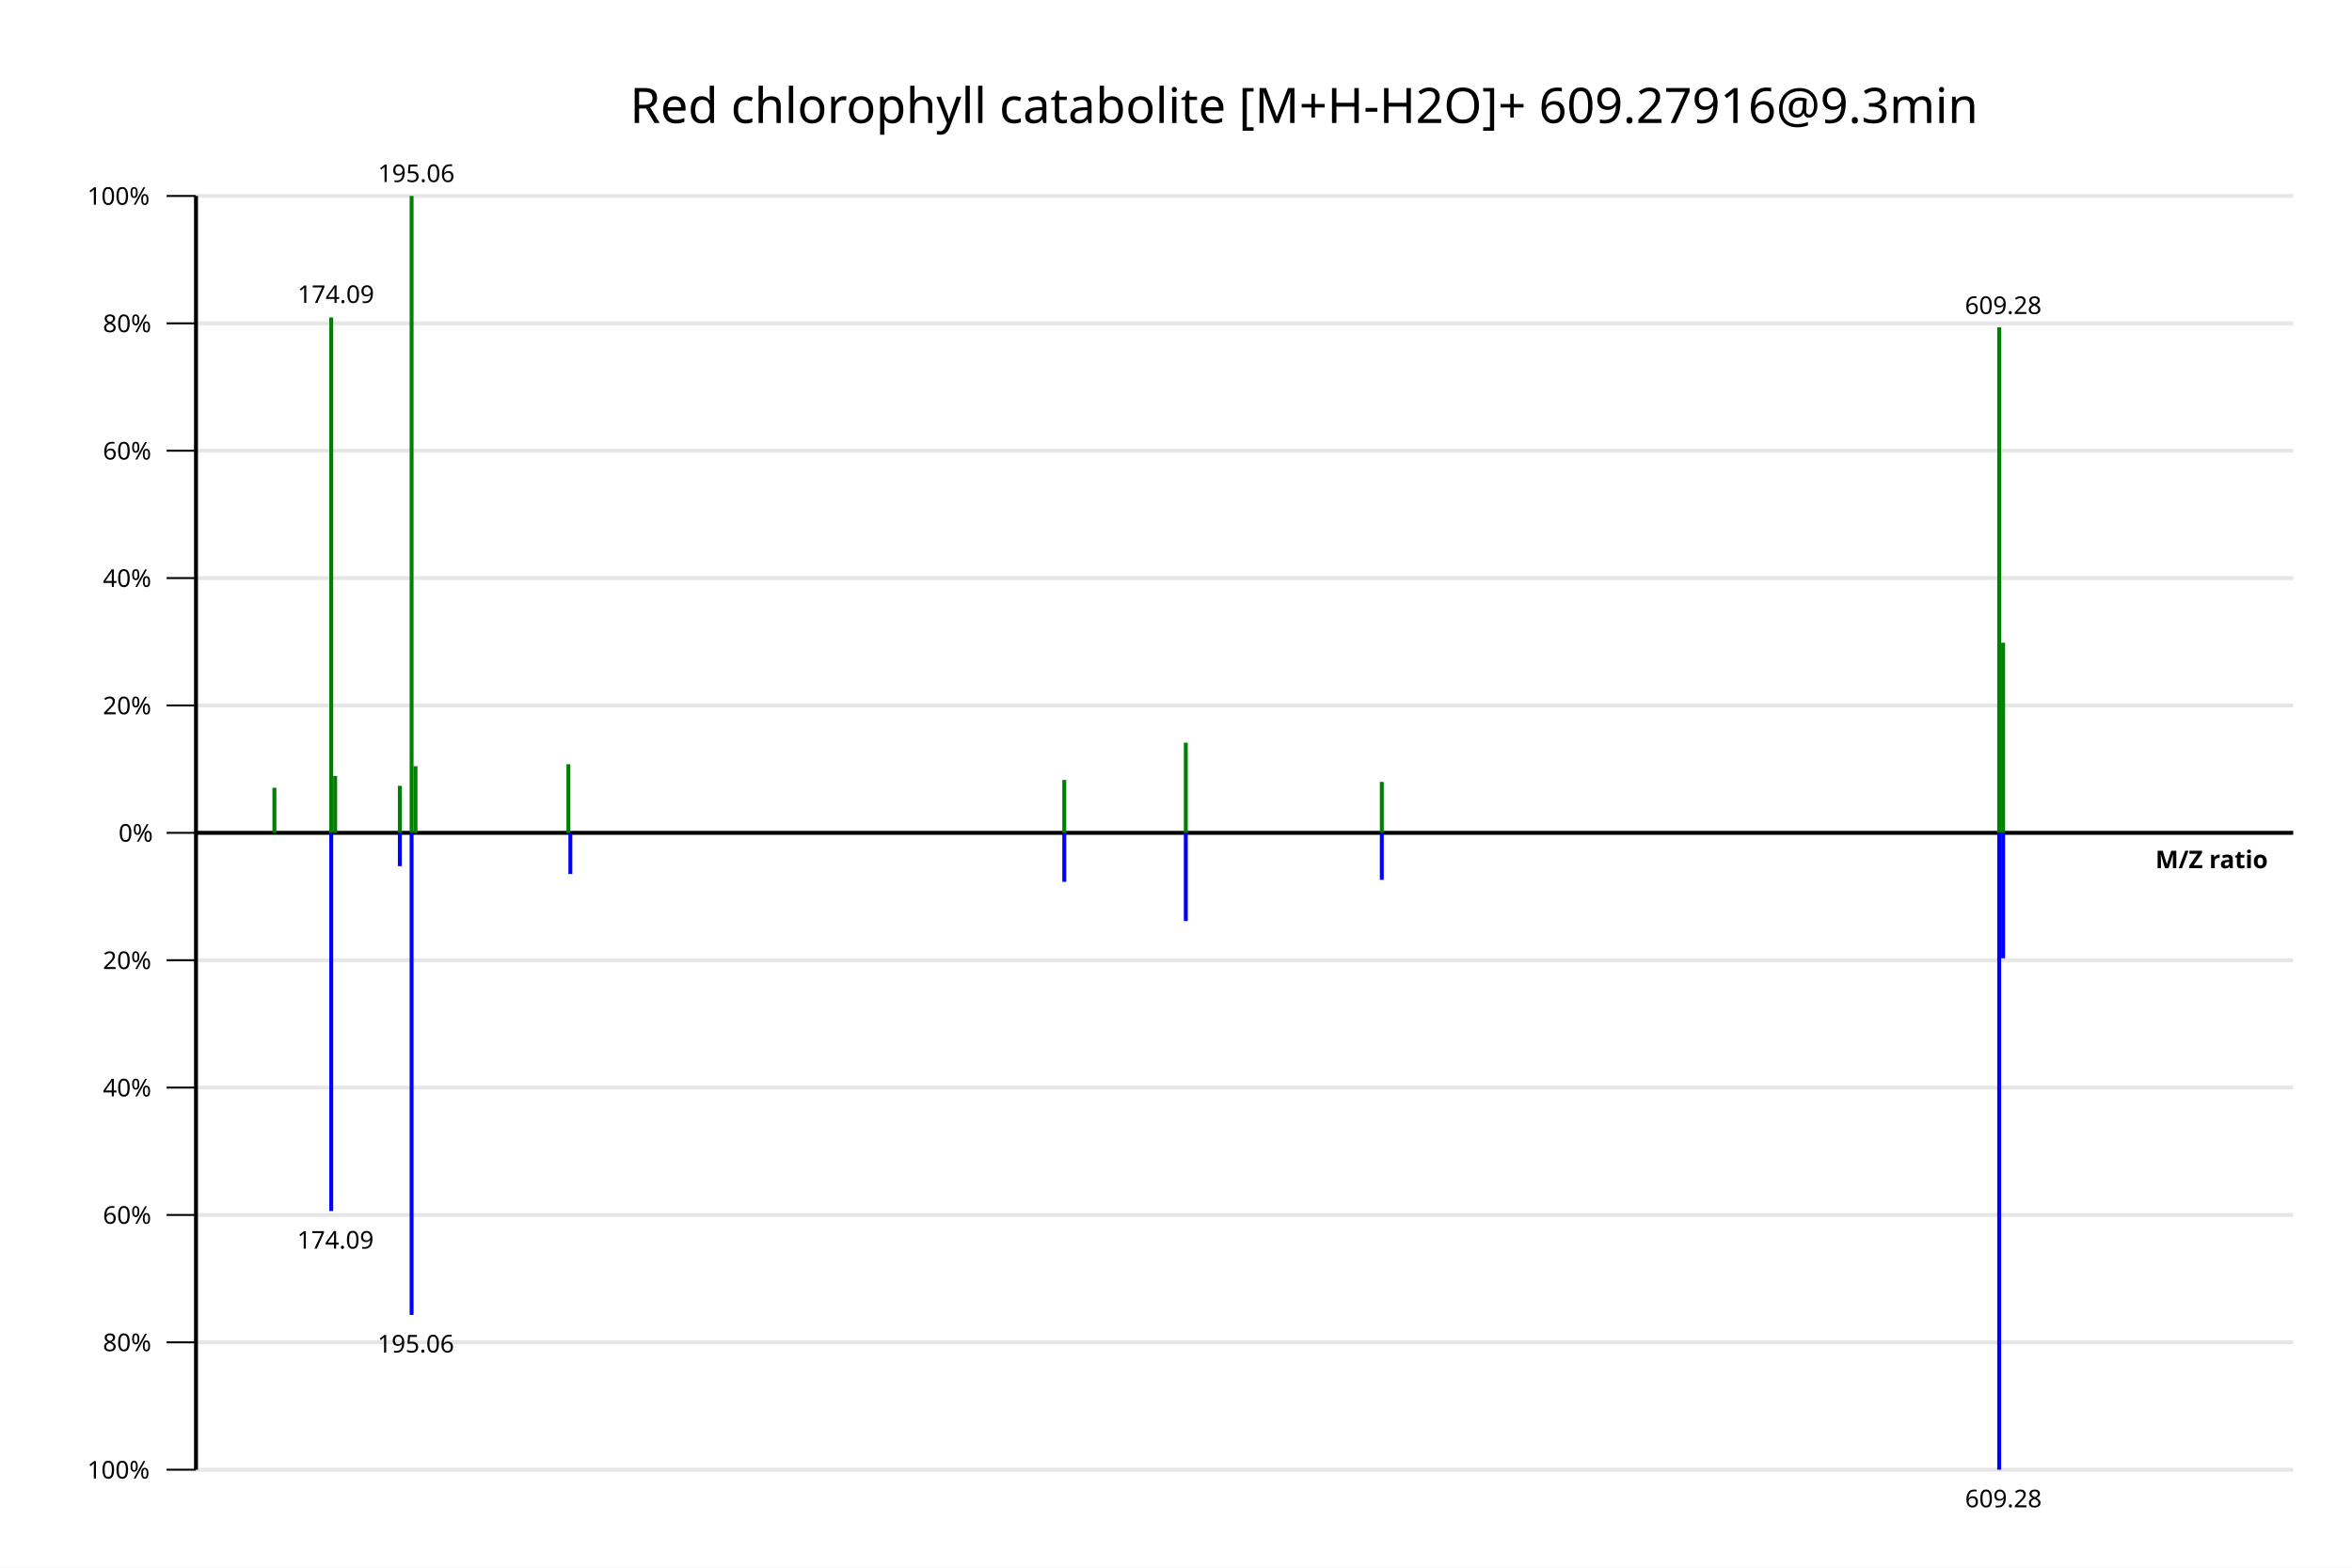
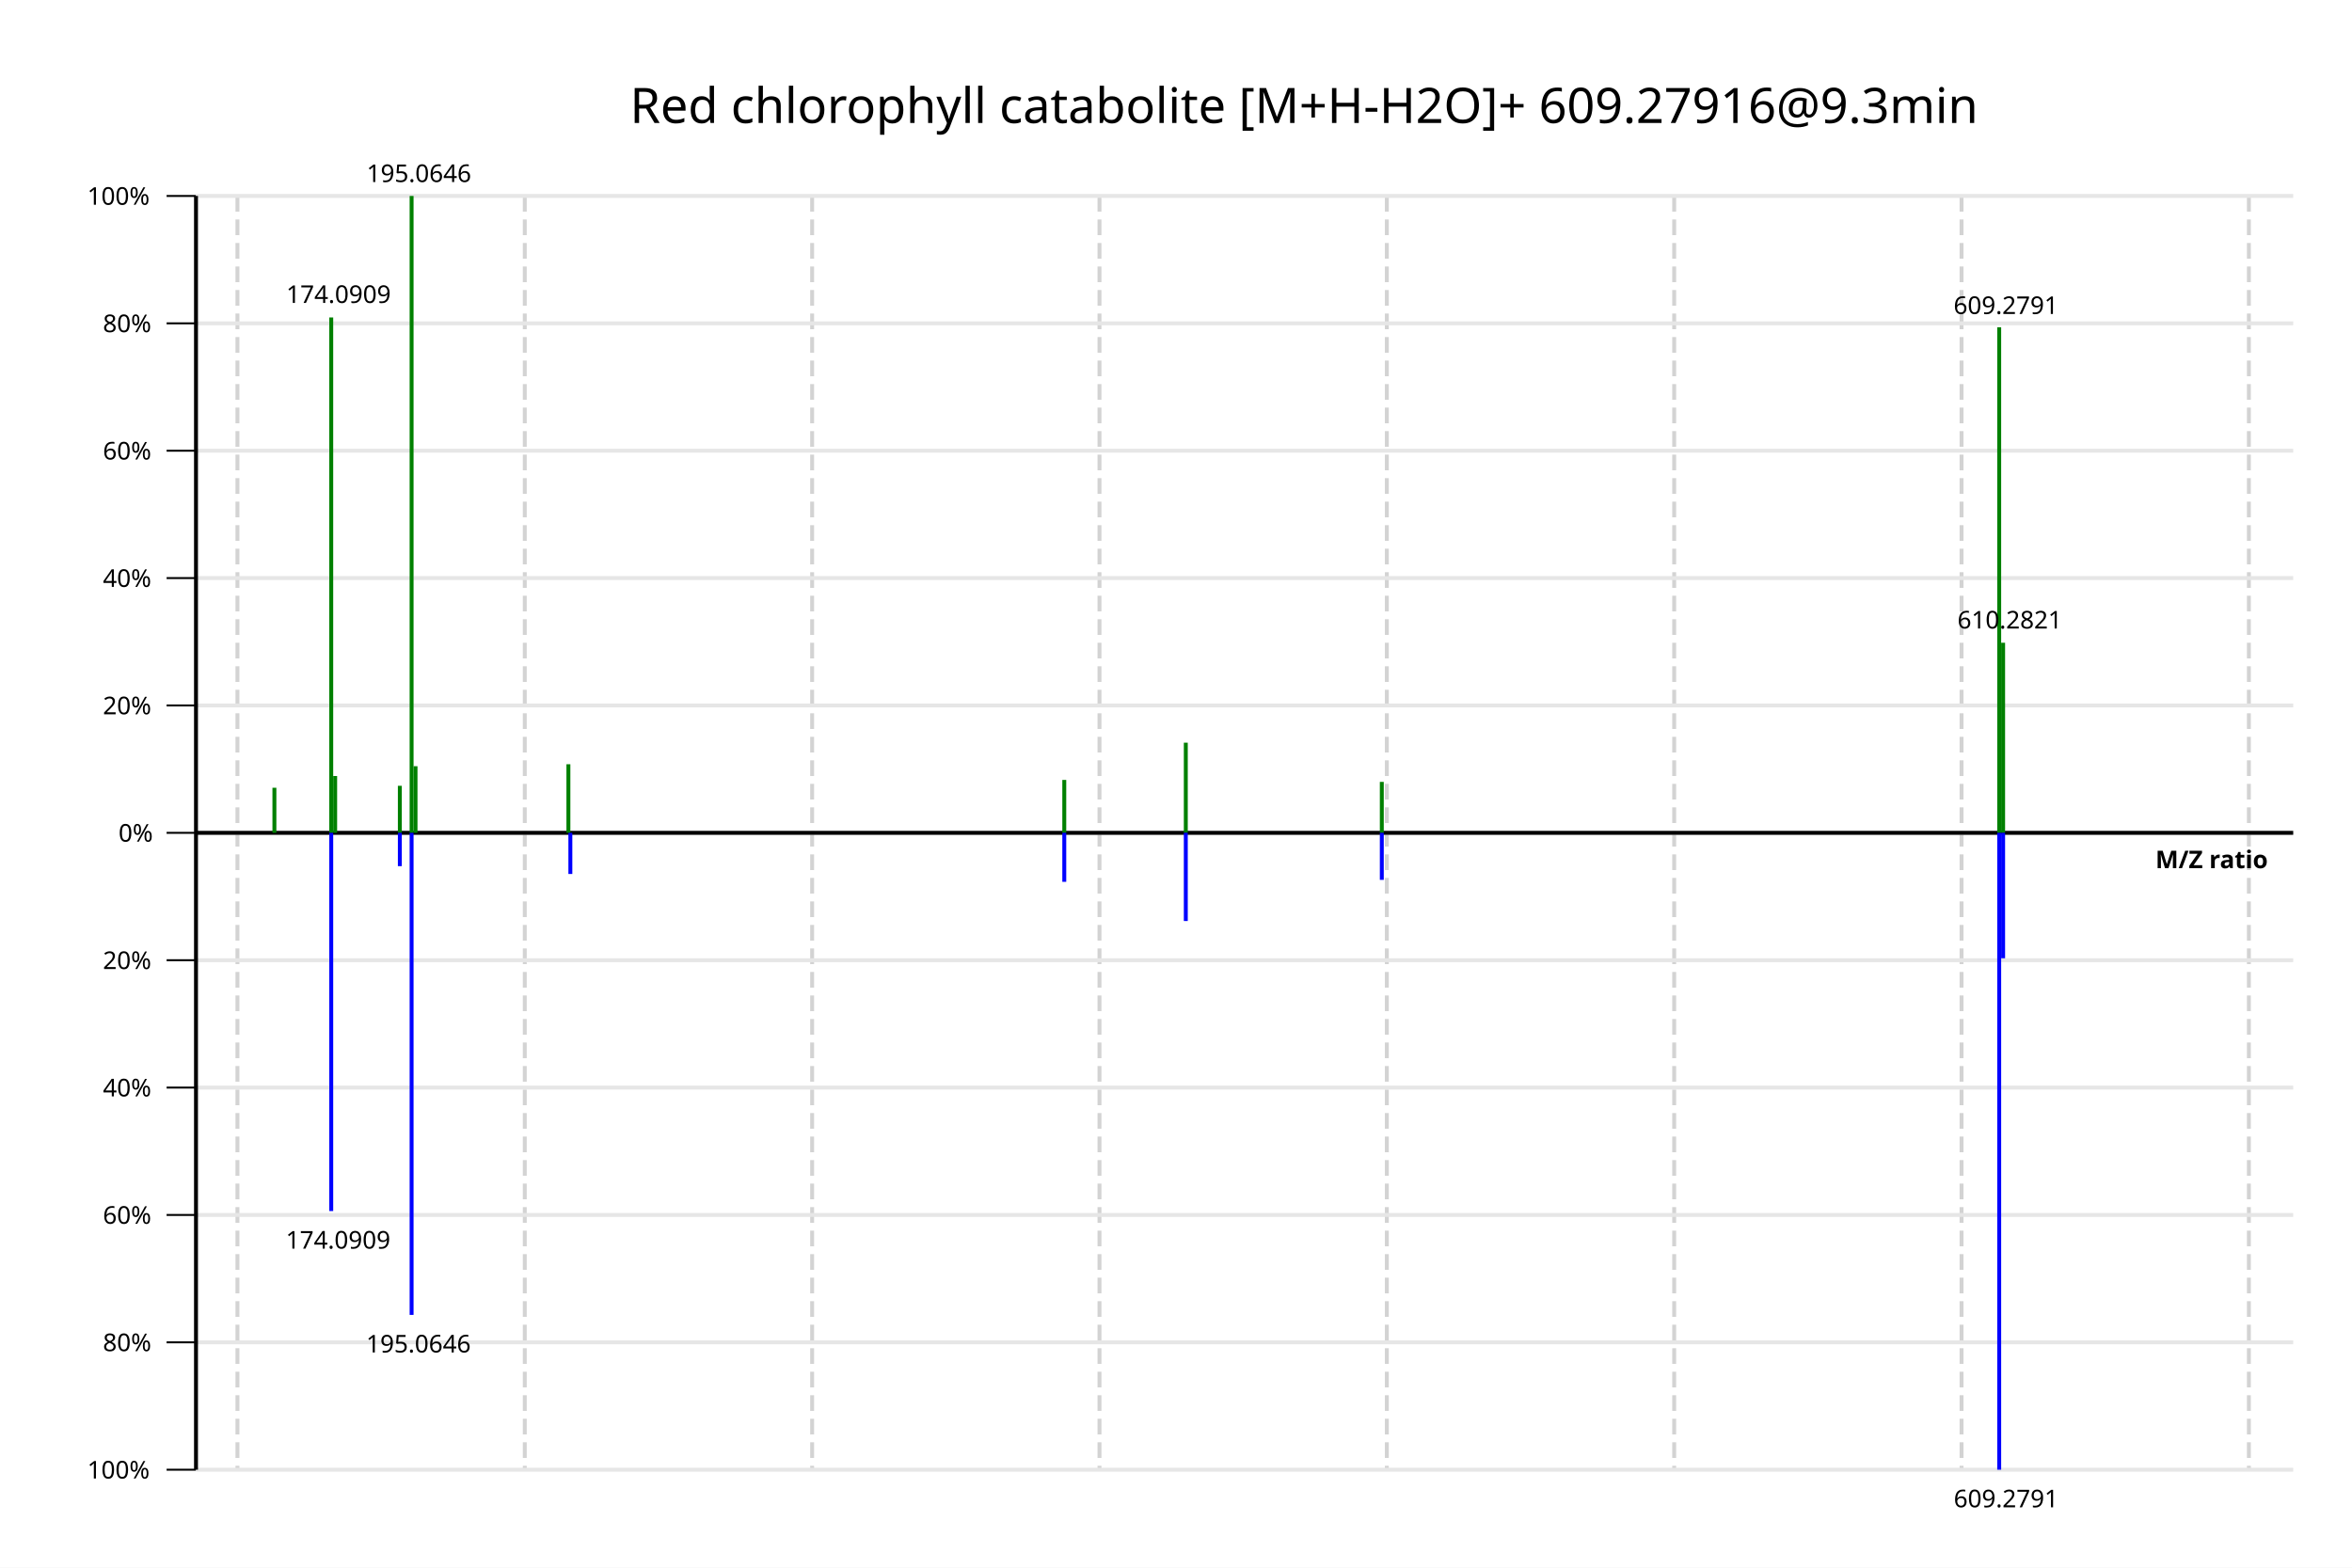
<svg xmlns="http://www.w3.org/2000/svg" preserveAspectRatio="xMaxYMax" width="1200" height="800" viewBox="0 0 1200 800">
  <rect x="0" y="0" width="1200" height="800" style="fill: #FFFFFF" />
+   <line x1="-25.464" x2="-25.464" y1="100" y2="750" style="stroke: #D3D3D3; stroke-width: 2; stroke-dash: dash;" stroke-dasharray="8 4" />
+   <line x1="121.143" x2="121.143" y1="100" y2="750" style="stroke: #D3D3D3; stroke-width: 2; stroke-dash: dash;" stroke-dasharray="8 4" />
+   <line x1="267.749" x2="267.749" y1="100" y2="750" style="stroke: #D3D3D3; stroke-width: 2; stroke-dash: dash;" stroke-dasharray="8 4" />
+   <line x1="414.356" x2="414.356" y1="100" y2="750" style="stroke: #D3D3D3; stroke-width: 2; stroke-dash: dash;" stroke-dasharray="8 4" />
+   <line x1="560.962" x2="560.962" y1="100" y2="750" style="stroke: #D3D3D3; stroke-width: 2; stroke-dash: dash;" stroke-dasharray="8 4" />
+   <line x1="707.569" x2="707.569" y1="100" y2="750" style="stroke: #D3D3D3; stroke-width: 2; stroke-dash: dash;" stroke-dasharray="8 4" />
+   <line x1="854.176" x2="854.176" y1="100" y2="750" style="stroke: #D3D3D3; stroke-width: 2; stroke-dash: dash;" stroke-dasharray="8 4" />
+   <line x1="1000.782" x2="1000.782" y1="100" y2="750" style="stroke: #D3D3D3; stroke-width: 2; stroke-dash: dash;" stroke-dasharray="8 4" />
+   <line x1="1147.389" x2="1147.389" y1="100" y2="750" style="stroke: #D3D3D3; stroke-width: 2; stroke-dash: dash;" stroke-dasharray="8 4" />
+   <line x1="1293.995" x2="1293.995" y1="100" y2="750" style="stroke: #D3D3D3; stroke-width: 2; stroke-dash: dash;" stroke-dasharray="8 4" />
  <line x1="100" x2="85" y1="425" y2="425" style="stroke: #000000; stroke-width: 1; stroke-dash: solid;" />
  <line x1="100" x2="1170" y1="425" y2="425" style="stroke: #E6E6E6; stroke-width: 2; stroke-dash: solid;" />
  <text x="60.488" y="429.495" style="font-style: normal;font-size: 12.5px;font-family: Microsoft YaHei;color: black;fill: #000000;">0%</text>
  <line x1="100" x2="85" y1="360" y2="360" style="stroke: #000000; stroke-width: 1; stroke-dash: solid;" />
  <line x1="100" x2="1170" y1="360" y2="360" style="stroke: #E6E6E6; stroke-width: 2; stroke-dash: solid;" />
  <text x="52.502" y="364.495" style="font-style: normal;font-size: 12.5px;font-family: Microsoft YaHei;color: black;fill: #000000;">20%</text>
  <line x1="100" x2="85" y1="490" y2="490" style="stroke: #000000; stroke-width: 1; stroke-dash: solid;" />
  <line x1="100" x2="1170" y1="490" y2="490" style="stroke: #E6E6E6; stroke-width: 2; stroke-dash: solid;" />
  <text x="52.502" y="494.495" style="font-style: normal;font-size: 12.5px;font-family: Microsoft YaHei;color: black;fill: #000000;">20%</text>
  <line x1="100" x2="85" y1="295" y2="295" style="stroke: #000000; stroke-width: 1; stroke-dash: solid;" />
  <line x1="100" x2="1170" y1="295" y2="295" style="stroke: #E6E6E6; stroke-width: 2; stroke-dash: solid;" />
  <text x="52.502" y="299.495" style="font-style: normal;font-size: 12.5px;font-family: Microsoft YaHei;color: black;fill: #000000;">40%</text>
  <line x1="100" x2="85" y1="555" y2="555" style="stroke: #000000; stroke-width: 1; stroke-dash: solid;" />
  <line x1="100" x2="1170" y1="555" y2="555" style="stroke: #E6E6E6; stroke-width: 2; stroke-dash: solid;" />
  <text x="52.502" y="559.495" style="font-style: normal;font-size: 12.5px;font-family: Microsoft YaHei;color: black;fill: #000000;">40%</text>
  <line x1="100" x2="85" y1="230" y2="230" style="stroke: #000000; stroke-width: 1; stroke-dash: solid;" />
  <line x1="100" x2="1170" y1="230" y2="230" style="stroke: #E6E6E6; stroke-width: 2; stroke-dash: solid;" />
  <text x="52.502" y="234.495" style="font-style: normal;font-size: 12.5px;font-family: Microsoft YaHei;color: black;fill: #000000;">60%</text>
  <line x1="100" x2="85" y1="620" y2="620" style="stroke: #000000; stroke-width: 1; stroke-dash: solid;" />
  <line x1="100" x2="1170" y1="620" y2="620" style="stroke: #E6E6E6; stroke-width: 2; stroke-dash: solid;" />
  <text x="52.502" y="624.495" style="font-style: normal;font-size: 12.5px;font-family: Microsoft YaHei;color: black;fill: #000000;">60%</text>
  <line x1="100" x2="85" y1="165" y2="165" style="stroke: #000000; stroke-width: 1; stroke-dash: solid;" />
  <line x1="100" x2="1170" y1="165" y2="165" style="stroke: #E6E6E6; stroke-width: 2; stroke-dash: solid;" />
  <text x="52.502" y="169.495" style="font-style: normal;font-size: 12.5px;font-family: Microsoft YaHei;color: black;fill: #000000;">80%</text>
  <line x1="100" x2="85" y1="685" y2="685" style="stroke: #000000; stroke-width: 1; stroke-dash: solid;" />
  <line x1="100" x2="1170" y1="685" y2="685" style="stroke: #E6E6E6; stroke-width: 2; stroke-dash: solid;" />
  <text x="52.502" y="689.495" style="font-style: normal;font-size: 12.5px;font-family: Microsoft YaHei;color: black;fill: #000000;">80%</text>
  <line x1="100" x2="85" y1="100" y2="100" style="stroke: #000000; stroke-width: 1; stroke-dash: solid;" />
  <line x1="100" x2="1170" y1="100" y2="100" style="stroke: #E6E6E6; stroke-width: 2; stroke-dash: solid;" />
  <text x="44.516" y="104.495" style="font-style: normal;font-size: 12.5px;font-family: Microsoft YaHei;color: black;fill: #000000;">100%</text>
  <line x1="100" x2="85" y1="750" y2="750" style="stroke: #000000; stroke-width: 1; stroke-dash: solid;" />
  <line x1="100" x2="1170" y1="750" y2="750" style="stroke: #E6E6E6; stroke-width: 2; stroke-dash: solid;" />
  <text x="44.516" y="754.495" style="font-style: normal;font-size: 12.5px;font-family: Microsoft YaHei;color: black;fill: #000000;">100%</text>
  <line x1="100" x2="100" y1="100" y2="750" style="stroke: #000000; stroke-width: 2; stroke-dash: solid;" />
  <text x="50.004" y="502.399" style="font-style: strong;font-weight:bold;font-size: 12.5px;font-family: Microsoft YaHei;color: black;fill: #000000;transform-origin: 50.004px 502.399px;" transform="rotate(-90)">Relative Intensity(%)</text>
  <line x1="100" x2="1170" y1="425" y2="425" style="stroke: #000000; stroke-width: 2; stroke-dash: solid;" />
  <text x="1099.708" y="443.054" style="font-style: strong;font-weight:bold;font-size: 12.5px;font-family: Microsoft YaHei;color: black;fill: #000000;">M/Z ratio</text>
  <rect x="139" y="402" width="2" height="23" style="fill: #008000" />
  <rect x="168" y="162" width="2" height="263" style="fill: #008000" />
  <rect x="170" y="396" width="2" height="29" style="fill: #008000" />
  <rect x="203" y="401" width="2" height="24" style="fill: #008000" />
  <rect x="209" y="100" width="2" height="325" style="fill: #008000" />
  <rect x="211" y="391" width="2" height="34" style="fill: #008000" />
  <rect x="289" y="390" width="2" height="35" style="fill: #008000" />
  <rect x="542" y="398" width="2" height="27" style="fill: #008000" />
  <rect x="604" y="379" width="2" height="46" style="fill: #008000" />
  <rect x="704" y="399" width="2" height="26" style="fill: #008000" />
  <rect x="1019" y="167" width="2" height="258" style="fill: #008000" />
  <rect x="1021" y="328" width="2" height="97" style="fill: #008000" />
  <rect x="168" y="425" width="2" height="193" style="fill: #0000FF" />
  <rect x="203" y="425" width="2" height="17" style="fill: #0000FF" />
  <rect x="209" y="425" width="2" height="246" style="fill: #0000FF" />
  <rect x="290" y="425" width="2" height="21" style="fill: #0000FF" />
  <rect x="542" y="425" width="2" height="25" style="fill: #0000FF" />
  <rect x="604" y="425" width="2" height="45" style="fill: #0000FF" />
  <rect x="704" y="425" width="2" height="24" style="fill: #0000FF" />
  <rect x="1019" y="425" width="2" height="325" style="fill: #0000FF" />
  <rect x="1021" y="425" width="2" height="64" style="fill: #0000FF" />
-   <text x="151.832" y="154.59" style="font-style: normal;font-size: 12.5px;font-family: Segoe UI;color: black;fill: #000000;">174.09</text>
-   <text x="192.831" y="92.886" style="font-style: normal;font-size: 12.5px;font-family: Segoe UI;color: black;fill: #000000;">195.06</text>
-   <text x="1002.518" y="160.231" style="font-style: normal;font-size: 12.5px;font-family: Segoe UI;color: black;fill: #000000;">609.28</text>
-   <text x="151.598" y="637.168" style="font-style: normal;font-size: 12.5px;font-family: Segoe UI;color: black;fill: #000000;">174.09</text>
-   <text x="192.598" y="690.168" style="font-style: normal;font-size: 12.5px;font-family: Segoe UI;color: black;fill: #000000;">195.06</text>
-   <text x="1002.598" y="769.168" style="font-style: normal;font-size: 12.5px;font-family: Segoe UI;color: black;fill: #000000;">609.28</text>
+   <text x="146.034" y="154.59" style="font-style: normal;font-size: 12.5px;font-family: Segoe UI;color: black;fill: #000000;">174.0909</text>
+   <text x="187.032" y="92.886" style="font-style: normal;font-size: 12.5px;font-family: Segoe UI;color: black;fill: #000000;">195.0646</text>
+   <text x="996.72" y="160.231" style="font-style: normal;font-size: 12.5px;font-family: Segoe UI;color: black;fill: #000000;">609.2791</text>
+   <text x="998.68" y="320.731" style="font-style: normal;font-size: 12.5px;font-family: Segoe UI;color: black;fill: #000000;">610.2821</text>
+   <text x="145.799" y="637.168" style="font-style: normal;font-size: 12.5px;font-family: Segoe UI;color: black;fill: #000000;">174.0909</text>
+   <text x="186.799" y="690.168" style="font-style: normal;font-size: 12.5px;font-family: Segoe UI;color: black;fill: #000000;">195.0646</text>
+   <text x="996.799" y="769.168" style="font-style: normal;font-size: 12.5px;font-family: Segoe UI;color: black;fill: #000000;">609.2791</text>
  <text x="321.393" y="62.756" style="font-style: normal;font-size: 25px;font-family: Microsoft YaHei;color: black;fill: #000000;">Red chlorophyll catabolite [M+H-H2O]+ 609.27916@9.3min</text>
</svg>
